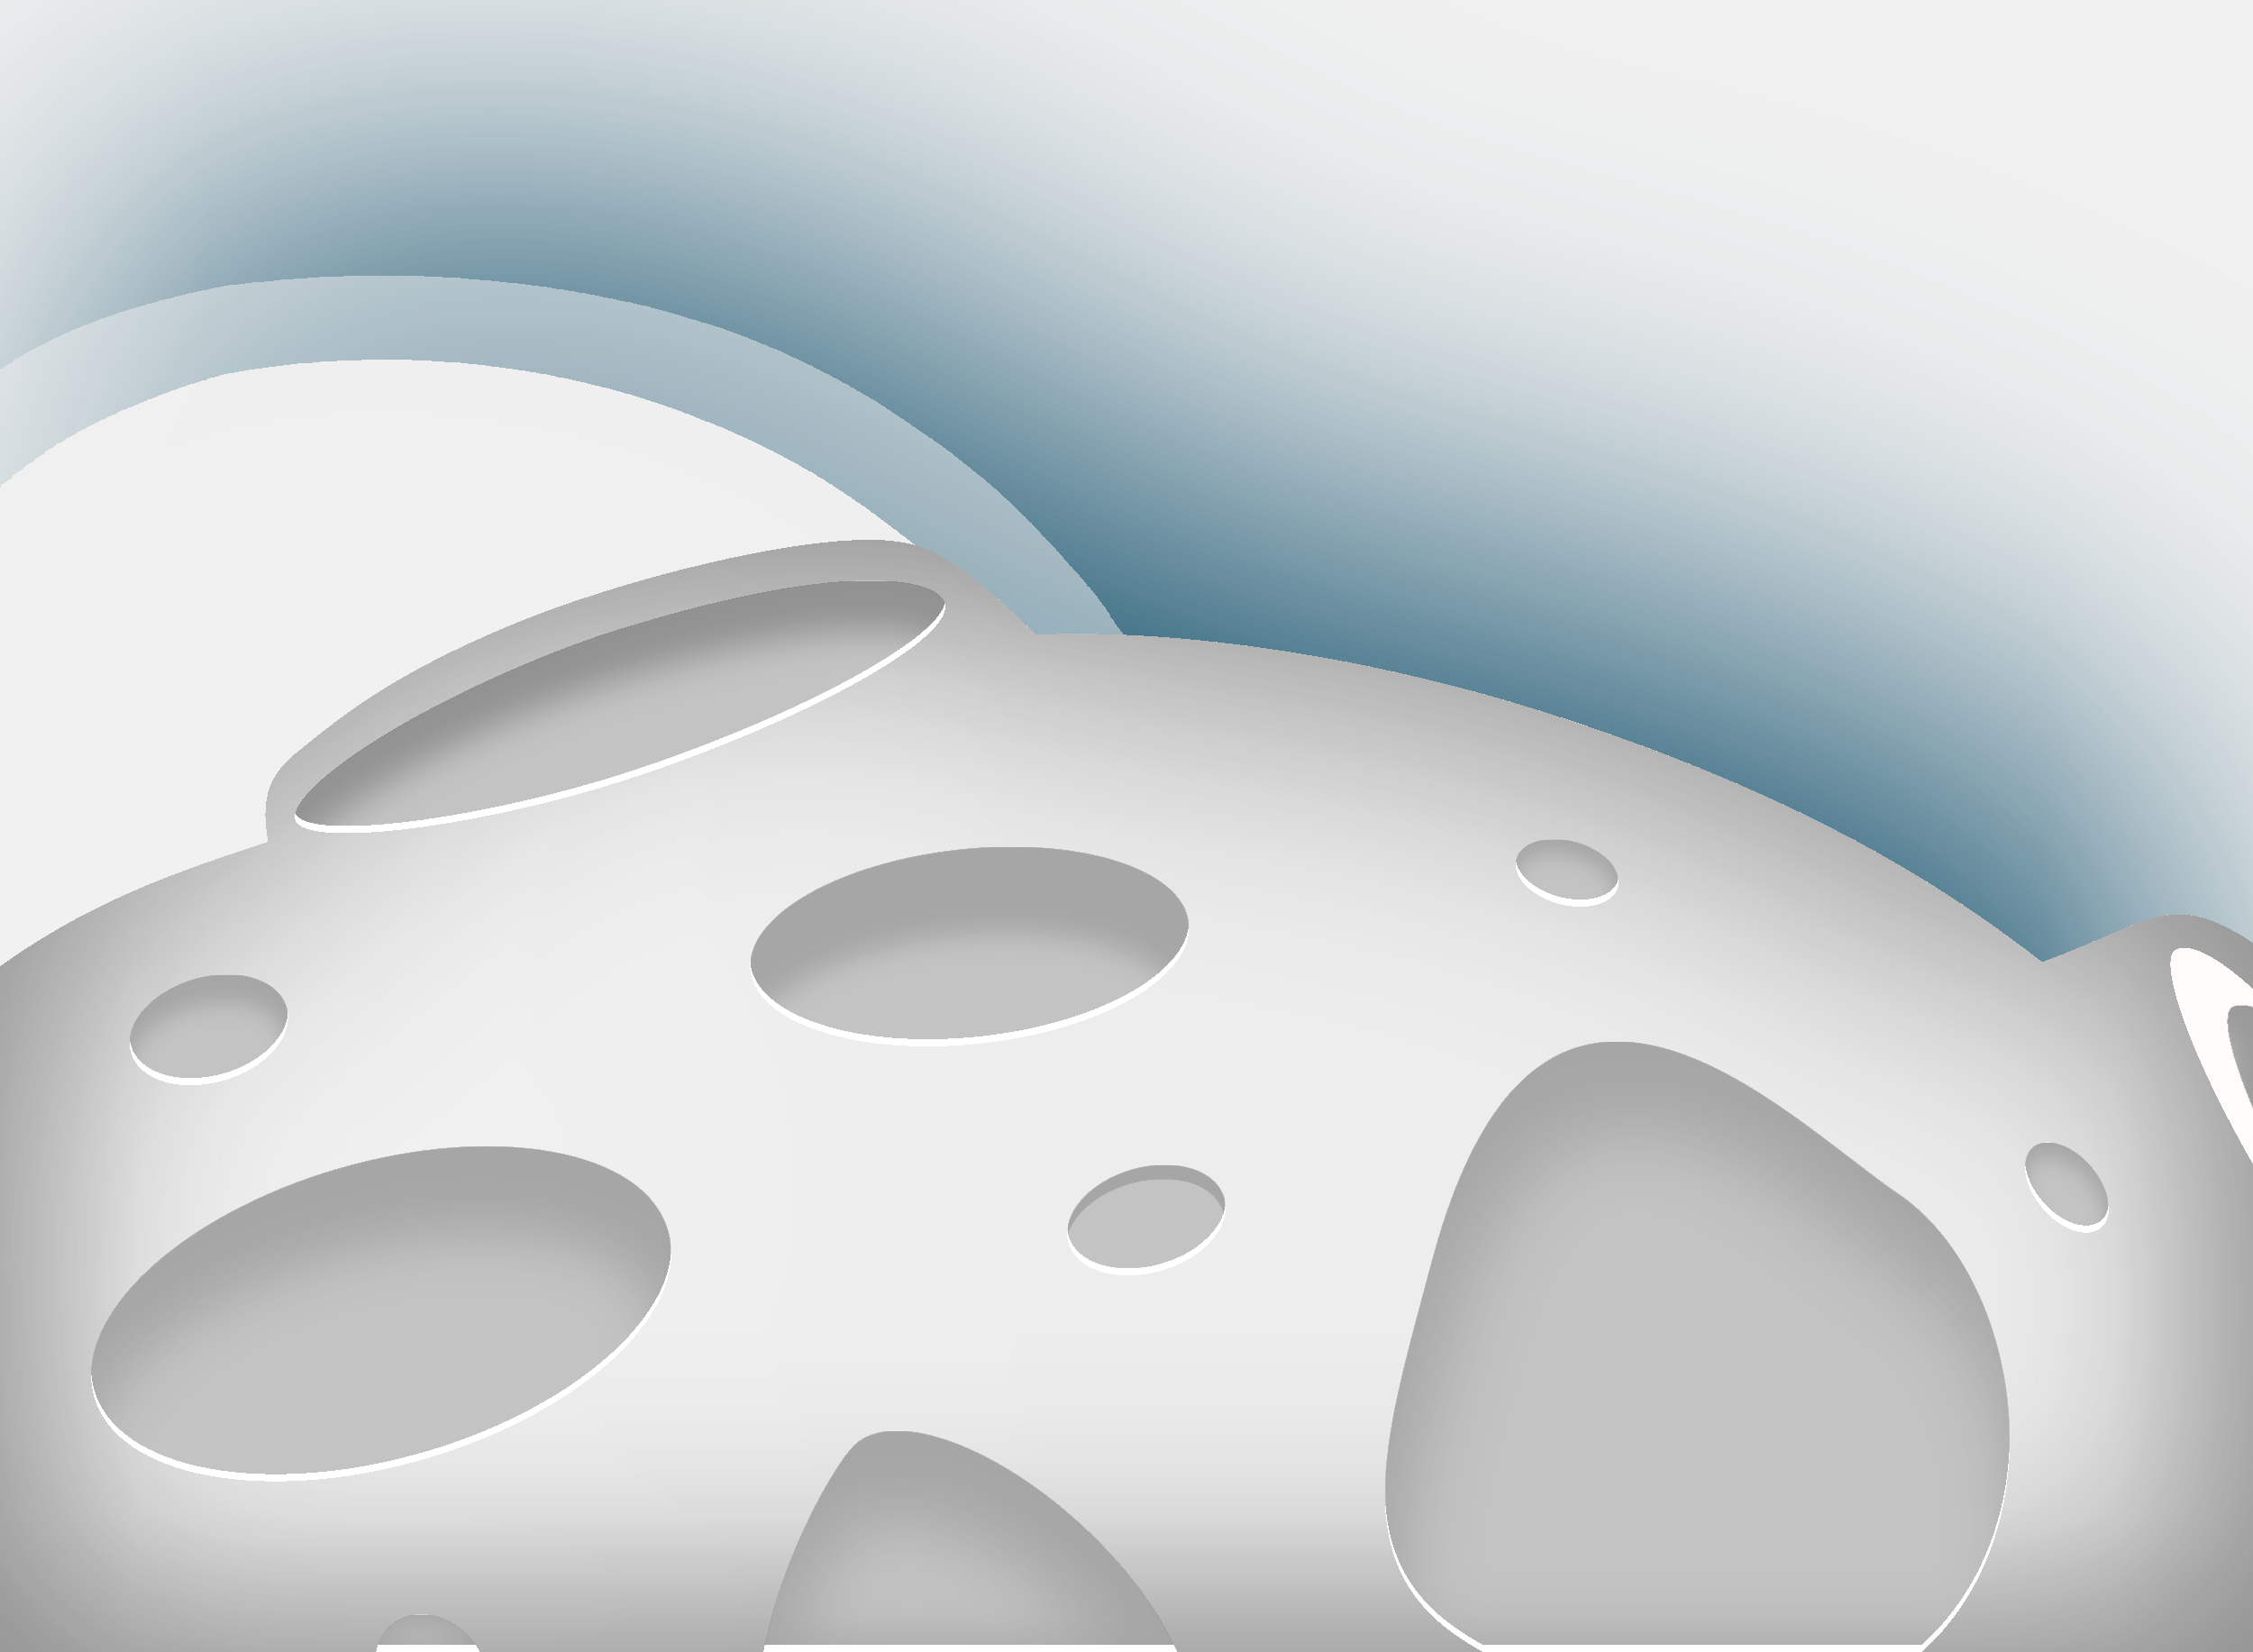
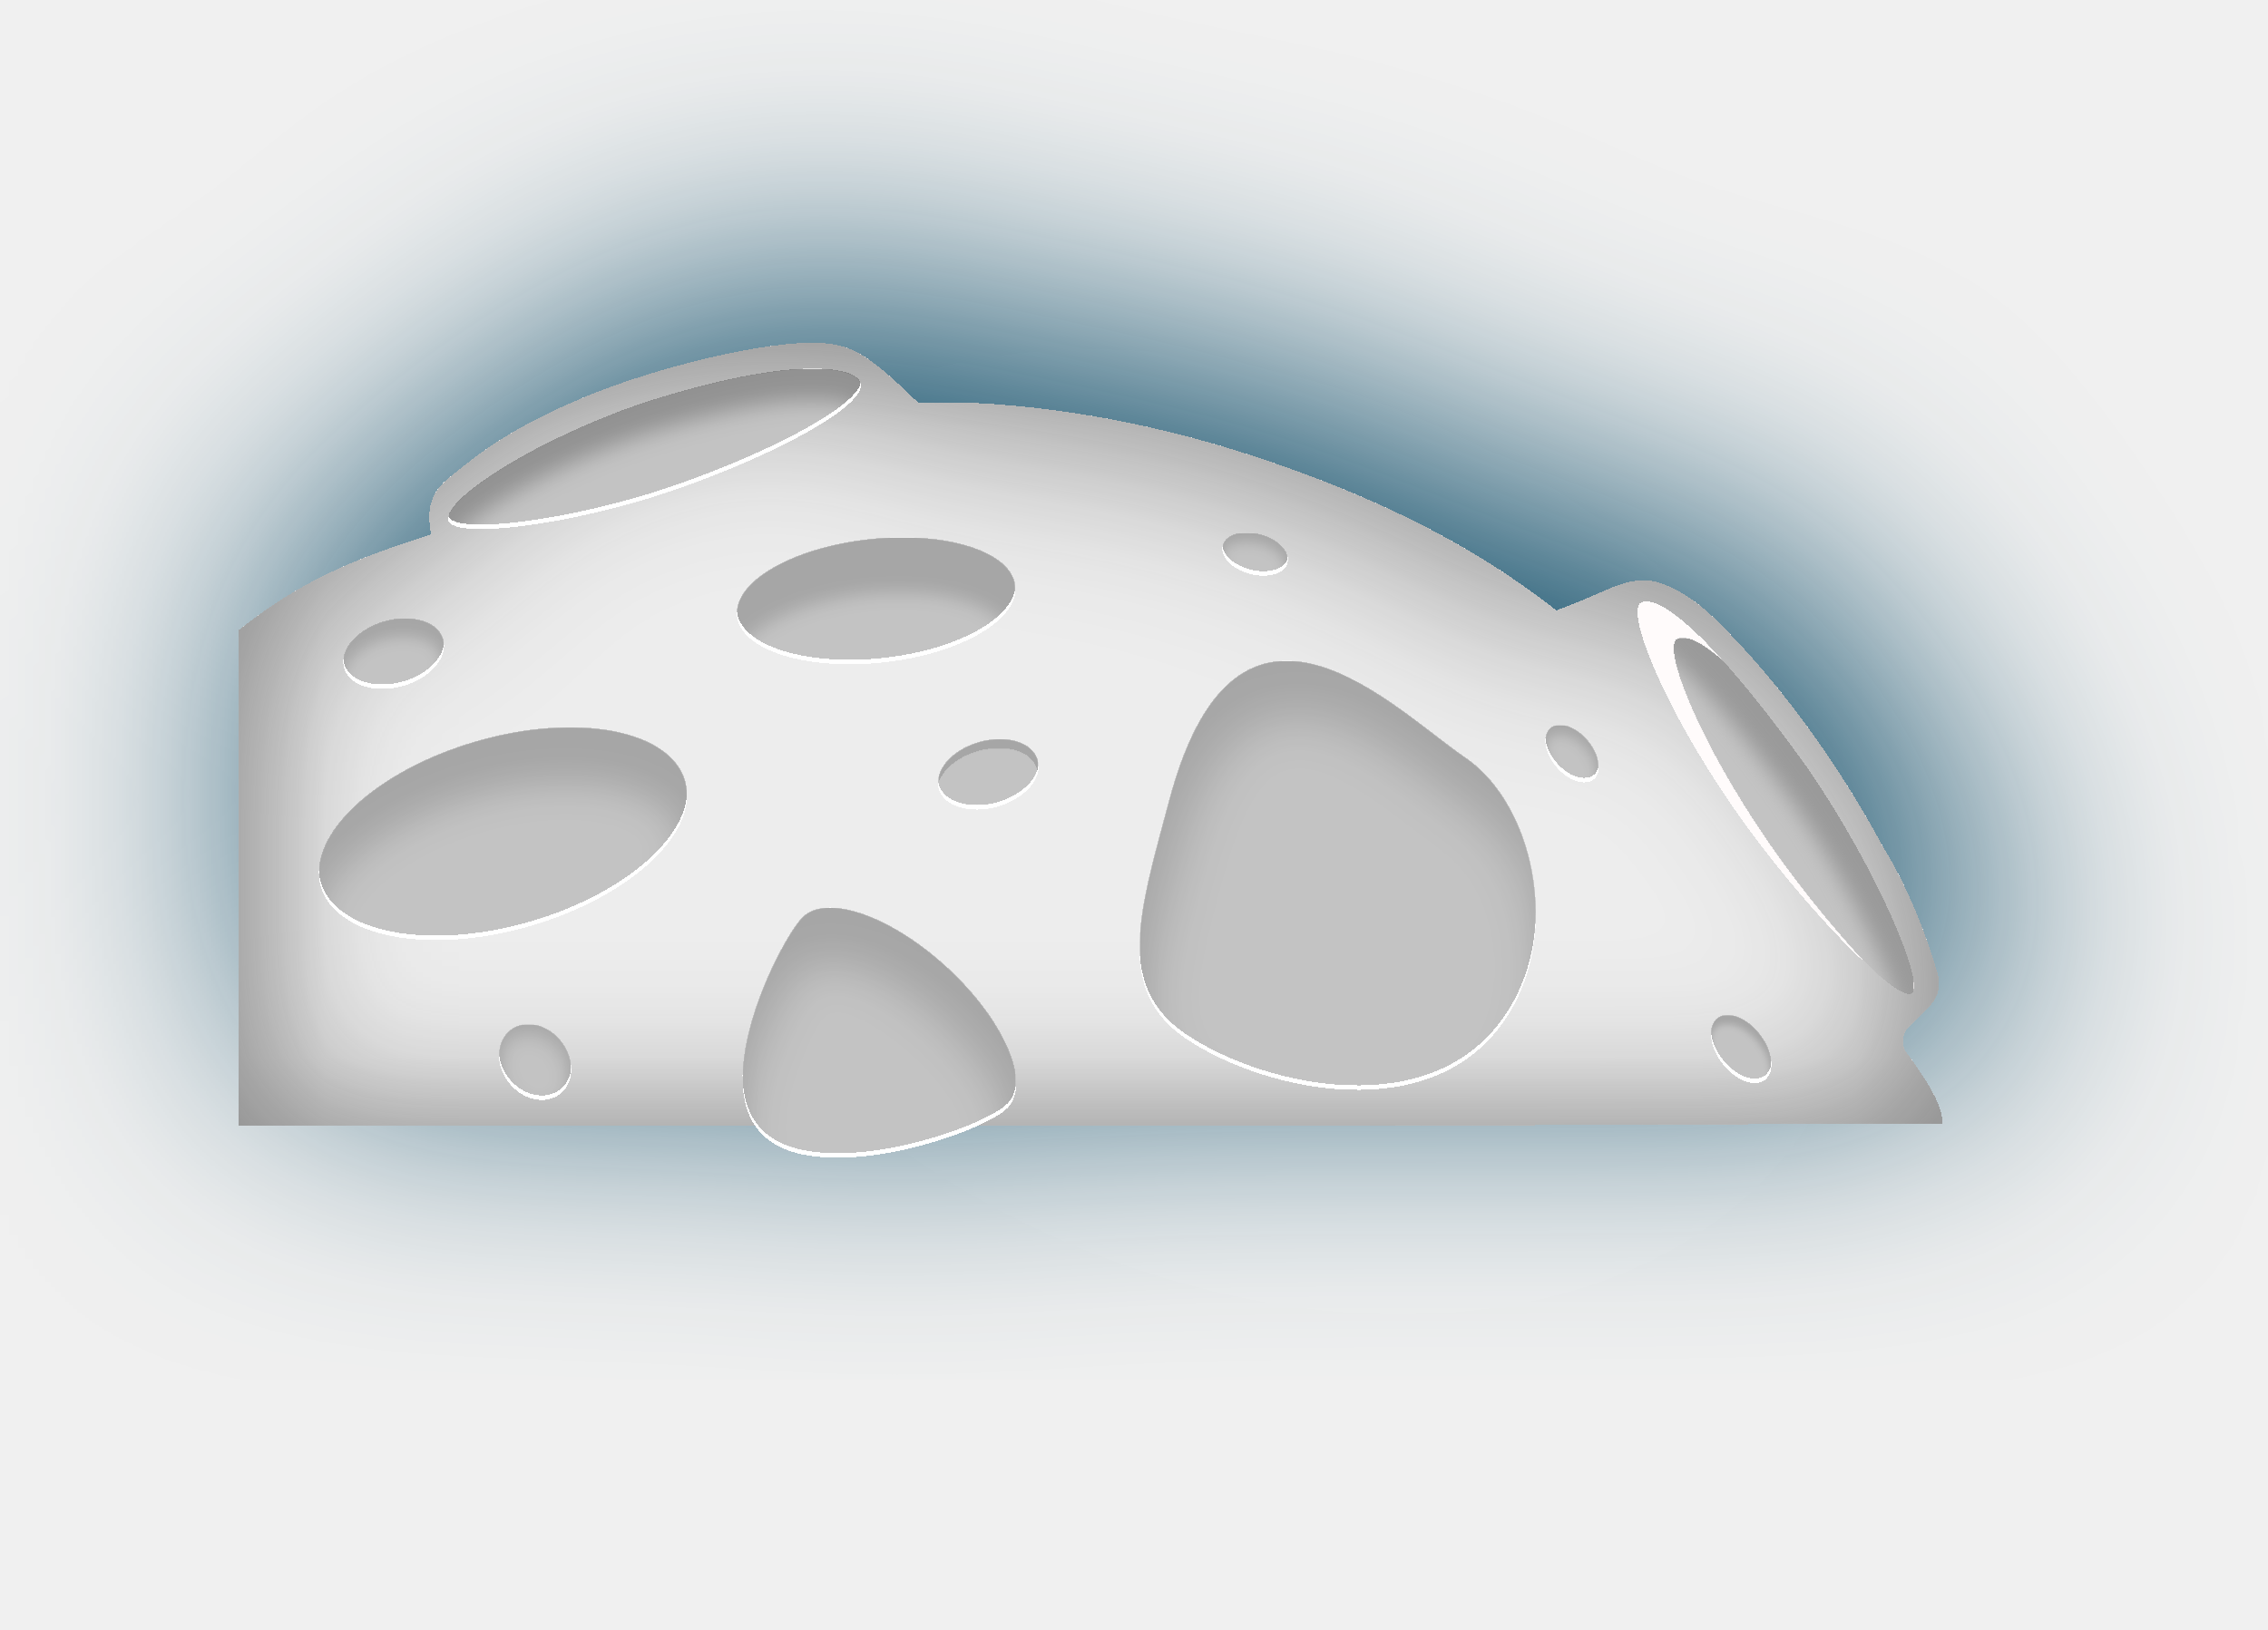
- <svg xmlns="http://www.w3.org/2000/svg" width="1512" height="1108" viewBox="0 0 1512 1108" fill="none">
-   <g filter="url(#filter0_f_146_17521)">
-     <ellipse cx="1042.35" cy="879.642" rx="646.537" ry="435.814" transform="rotate(22.524 1042.35 879.642)" fill="white" fill-opacity="0.1" />
+ <svg xmlns="http://www.w3.org/2000/svg" width="2400" height="1725" viewBox="0 0 2400 1725" fill="none">
+   <g filter="url(#filter0_f_306_18004)">
+     <ellipse cx="1318.79" cy="880.309" rx="646.537" ry="435.814" transform="rotate(22.524 1318.79 880.309)" fill="white" fill-opacity="0.1" />
  </g>
-   <g filter="url(#filter1_d_146_17521)">
-     <g filter="url(#filter2_i_146_17521)">
-       <path d="M-23.122 800.075L-23.122 982.063L-23.122 1190.39L1049.44 1190.39C1370.43 1190.39 1668.38 1188 1778.55 1188C1778.55 1175.15 1772.19 1156.59 1740.6 1113.62C1734.16 1104.86 1736.17 1091.92 1744.17 1084.56C1751.6 1077.72 1759.49 1069.67 1765.83 1062.98C1773.93 1054.44 1777.01 1042.42 1773.76 1031.11C1765.71 1003.02 1747.12 946.778 1715.1 894.858C1662.91 798.039 1597.43 712.119 1536.11 653.008C1514.18 631.873 1494.24 621.51 1479.13 616.478C1460.81 610.375 1441.65 616.221 1423.99 624.029C1408.14 631.032 1387.79 639.692 1370.43 646.004C1317.19 604.833 1226.34 540.518 1049.44 482.43C872.551 424.342 732.795 423.672 695.281 426.428C644.595 377.482 627.071 365.267 593.416 362.83C536.463 359.202 416.899 388.851 341.986 420.242C267.074 451.633 233.378 477.177 197.923 506.451C174.425 525.852 177.528 546.894 180.188 564.927L180.235 565.247C100.767 590.835 43.929 613.087 -23.122 666.44L-23.122 800.075Z" fill="#EDEDED" />
-     </g>
-     <g filter="url(#filter3_f_146_17521)">
-       <circle cx="253.362" cy="798.886" r="308.901" fill="white" fill-opacity="0.18" />
-     </g>
-     <g filter="url(#filter4_ii_146_17521)">
-       <path d="M1746.15 1050.19C1732.06 1059.88 1630.04 958.073 1556.3 850.851C1482.56 743.628 1445.77 647.682 1459.86 637.991C1473.95 628.301 1524.7 657.864 1635.41 811.883C1709.15 919.105 1760.24 1040.5 1746.15 1050.19Z" fill="#C3C3C3" />
-     </g>
-     <g filter="url(#filter5_ii_146_17521)">
-       <path d="M198.191 547.237C194.754 571.724 327.136 555.473 437.701 517.132C548.266 478.791 641.288 426.638 633.571 404.384C627.968 388.226 565.292 374.495 402.87 426.638C292.305 464.979 201.628 522.75 198.191 547.237Z" fill="#C3C3C3" />
-     </g>
-     <g filter="url(#filter6_ii_146_17521)">
-       <ellipse cx="255.861" cy="881.569" rx="200.254" ry="101.419" transform="rotate(-16.1638 255.861 881.569)" fill="#C3C3C3" />
-     </g>
-     <g filter="url(#filter7_ii_146_17521)">
-       <ellipse cx="42.389" cy="34.803" rx="42.389" ry="34.803" transform="matrix(-0.608455 -0.793588 -0.793588 0.608455 343.258 1135.72)" fill="#C3C3C3" />
-     </g>
-     <g filter="url(#filter8_ii_146_17521)">
-       <ellipse cx="769.362" cy="818.734" rx="54.136" ry="35.146" transform="rotate(-16.1638 769.362 818.734)" fill="#C3C3C3" />
-     </g>
-     <g filter="url(#filter9_ii_146_17521)">
-       <ellipse cx="140.171" cy="691.036" rx="54.136" ry="35.146" transform="rotate(-16.1638 140.171 691.036)" fill="#C3C3C3" />
-     </g>
-     <g filter="url(#filter10_ii_146_17521)">
-       <ellipse cx="1387.12" cy="796.852" rx="35.086" ry="21.195" transform="rotate(49.6976 1387.12 796.852)" fill="#C3C3C3" />
-     </g>
-     <g filter="url(#filter11_ii_146_17521)">
-       <ellipse cx="1051.72" cy="585.728" rx="35.086" ry="21.195" transform="rotate(15.3441 1051.72 585.728)" fill="#C3C3C3" />
-     </g>
-     <g filter="url(#filter12_ii_146_17521)">
-       <ellipse cx="650.702" cy="635.11" rx="147.703" ry="65.247" transform="rotate(-6.15851 650.702 635.11)" fill="#C3C3C3" />
-     </g>
-     <g filter="url(#filter13_ii_146_17521)">
-       <path d="M1304.93 1092.37C1221.57 1191.07 1054.75 1149.74 978.687 1097.98C902.624 1046.22 930.049 962.024 961.187 845.794C1033.22 576.907 1197.97 749.602 1274.03 801.363C1350.09 853.124 1380.35 1003.06 1304.93 1092.37Z" fill="#C3C3C3" />
-     </g>
-     <g filter="url(#filter14_ii_146_17521)">
-       <path d="M572.164 971.251C547.811 997.812 472.393 1146.33 532.519 1201.46C592.646 1256.58 765.549 1197.45 789.902 1170.89C814.254 1144.33 785.254 1078.11 725.127 1022.98C665 967.85 596.516 944.691 572.164 971.251Z" fill="#C3C3C3" />
+   <g filter="url(#filter1_d_306_18004)">
+     <g filter="url(#filter2_i_306_18004)">
+       <path d="M253.309 800.742L253.309 982.731L253.309 1191.06L1325.87 1191.06C1646.86 1191.06 1944.81 1188.66 2054.98 1188.66C2054.98 1175.82 2048.62 1157.26 2017.03 1114.29C2010.59 1105.52 2012.6 1092.59 2020.6 1085.23C2028.03 1078.38 2035.92 1070.33 2042.26 1063.65C2050.36 1055.11 2053.44 1043.09 2050.19 1031.77C2042.14 1003.69 2023.55 947.445 1991.53 895.525C1939.34 798.707 1873.86 712.787 1812.54 653.676C1790.61 632.54 1770.67 622.178 1755.56 617.145C1737.24 611.042 1718.08 616.888 1700.42 624.696C1684.57 631.699 1664.22 640.359 1646.86 646.671C1593.62 605.501 1502.77 541.185 1325.87 483.098C1148.98 425.01 1009.23 424.34 971.711 427.095C921.026 378.149 903.502 365.935 869.847 363.497C812.894 359.869 693.33 389.518 618.417 420.909C543.504 452.3 509.808 477.844 474.353 507.118C450.856 526.519 453.959 547.561 456.618 565.594L456.665 565.914C377.198 591.502 320.359 613.754 253.309 667.108L253.309 800.742Z" fill="#EDEDED" />
+     </g>
+     <g filter="url(#filter3_ii_306_18004)">
+       <path d="M2022.58 1050.86C2008.49 1060.55 1906.47 958.741 1832.73 851.518C1758.99 744.295 1722.2 648.35 1736.29 638.659C1750.38 628.968 1801.13 658.531 1911.84 812.55C1985.58 919.773 2036.67 1041.16 2022.58 1050.86Z" fill="#C3C3C3" />
+     </g>
+     <g filter="url(#filter4_ii_306_18004)">
+       <path d="M474.621 547.905C471.184 572.391 603.566 556.14 714.131 517.799C824.696 479.458 917.718 427.306 910.001 405.051C904.397 388.893 841.721 375.163 679.299 427.306C568.735 465.647 478.057 523.418 474.621 547.905Z" fill="#C3C3C3" />
+     </g>
+     <g filter="url(#filter5_ii_306_18004)">
+       <ellipse cx="532.29" cy="882.237" rx="200.254" ry="101.419" transform="rotate(-16.1638 532.29 882.237)" fill="#C3C3C3" />
+     </g>
+     <g filter="url(#filter6_ii_306_18004)">
+       <ellipse cx="40.772" cy="24.63" rx="40.772" ry="24.63" transform="matrix(-0.608455 -0.793588 -0.793588 0.608455 1886.87 1127.43)" fill="#C3C3C3" />
+     </g>
+     <g filter="url(#filter7_ii_306_18004)">
+       <ellipse cx="42.389" cy="34.803" rx="42.389" ry="34.803" transform="matrix(-0.608455 -0.793588 -0.793588 0.608455 619.688 1136.39)" fill="#C3C3C3" />
+     </g>
+     <g filter="url(#filter8_ii_306_18004)">
+       <ellipse cx="1045.79" cy="819.402" rx="54.136" ry="35.146" transform="rotate(-16.1638 1045.79 819.402)" fill="#C3C3C3" />
+     </g>
+     <g filter="url(#filter9_ii_306_18004)">
+       <ellipse cx="416.601" cy="691.704" rx="54.136" ry="35.146" transform="rotate(-16.1638 416.601 691.704)" fill="#C3C3C3" />
+     </g>
+     <g filter="url(#filter10_ii_306_18004)">
+       <ellipse cx="1663.55" cy="797.52" rx="35.086" ry="21.195" transform="rotate(49.6976 1663.55 797.52)" fill="#C3C3C3" />
+     </g>
+     <g filter="url(#filter11_ii_306_18004)">
+       <ellipse cx="1328.15" cy="586.395" rx="35.086" ry="21.195" transform="rotate(15.3441 1328.15 586.395)" fill="#C3C3C3" />
+     </g>
+     <g filter="url(#filter12_ii_306_18004)">
+       <ellipse cx="927.132" cy="635.777" rx="147.703" ry="65.247" transform="rotate(-6.15851 927.132 635.777)" fill="#C3C3C3" />
+     </g>
+     <g filter="url(#filter13_ii_306_18004)">
+       <path d="M1581.35 1093.03C1498 1191.74 1331.18 1150.41 1255.12 1098.65C1179.05 1046.89 1206.48 962.691 1237.62 846.461C1309.65 577.574 1474.4 750.269 1550.46 802.03C1626.52 853.791 1656.78 1003.73 1581.35 1093.03Z" fill="#C3C3C3" />
+     </g>
+     <g filter="url(#filter14_ii_306_18004)">
+       <path d="M848.597 971.919C824.245 998.48 748.826 1147 808.953 1202.12C869.08 1257.25 1041.98 1198.12 1066.34 1171.56C1090.69 1145 1061.69 1078.77 1001.56 1023.65C941.434 968.518 872.95 945.359 848.597 971.919Z" fill="#C3C3C3" />
    </g>
  </g>
  <defs>
-     <filter id="filter0_f_146_17521" x="203.544" y="188.383" width="1677.62" height="1382.52" filterUnits="userSpaceOnUse" color-interpolation-filters="sRGB">
-       <feFlood flood-opacity="0" result="BackgroundImageFix" />
-       <feBlend mode="normal" in="SourceGraphic" in2="BackgroundImageFix" result="shape" />
-       <feGaussianBlur stdDeviation="109.269" result="effect1_foregroundBlur_146_17521" />
-     </filter>
-     <filter id="filter1_d_146_17521" x="-308.349" y="-0" width="2431.14" height="1458.71" filterUnits="userSpaceOnUse" color-interpolation-filters="sRGB">
+     <filter id="filter0_f_306_18004" x="479.978" y="189.051" width="1677.62" height="1382.52" filterUnits="userSpaceOnUse" color-interpolation-filters="sRGB">
+       <feFlood flood-opacity="0" result="BackgroundImageFix" />
+       <feBlend mode="normal" in="SourceGraphic" in2="BackgroundImageFix" result="shape" />
+       <feGaussianBlur stdDeviation="109.269" result="effect1_foregroundBlur_306_18004" />
+     </filter>
+     <filter id="filter1_d_306_18004" x="0.499" y="0.667" width="2398.72" height="1458.71" filterUnits="userSpaceOnUse" color-interpolation-filters="sRGB">
      <feFlood flood-opacity="0" result="BackgroundImageFix" />
      <feColorMatrix in="SourceAlpha" type="matrix" values="0 0 0 0 0 0 0 0 0 0 0 0 0 0 0 0 0 0 127 0" result="hardAlpha" />
      <feOffset dx="45.716" dy="-64.002" />
      <feGaussianBlur stdDeviation="149.263" />
      <feComposite in2="hardAlpha" operator="out" />
      <feColorMatrix type="matrix" values="0 0 0 0 0.074 0 0 0 0 0.313 0 0 0 0 0.421 0 0 0 1 0" />
-       <feBlend mode="normal" in2="BackgroundImageFix" result="effect1_dropShadow_146_17521" />
-       <feBlend mode="normal" in="SourceGraphic" in2="effect1_dropShadow_146_17521" result="shape" />
-     </filter>
-     <filter id="filter2_i_146_17521" x="-23.121" y="362.528" width="1801.67" height="847.021" filterUnits="userSpaceOnUse" color-interpolation-filters="sRGB">
+       <feBlend mode="normal" in2="BackgroundImageFix" result="effect1_dropShadow_306_18004" />
+       <feBlend mode="normal" in="SourceGraphic" in2="effect1_dropShadow_306_18004" result="shape" />
+     </filter>
+     <filter id="filter2_i_306_18004" x="253.309" y="363.195" width="1801.67" height="847.021" filterUnits="userSpaceOnUse" color-interpolation-filters="sRGB">
      <feFlood flood-opacity="0" result="BackgroundImageFix" />
      <feBlend mode="normal" in="SourceGraphic" in2="BackgroundImageFix" result="shape" />
      <feColorMatrix in="SourceAlpha" type="matrix" values="0 0 0 0 0 0 0 0 0 0 0 0 0 0 0 0 0 0 127 0" result="hardAlpha" />
      <feOffset dy="19.157" />
      <feGaussianBlur stdDeviation="96.981" />
      <feComposite in2="hardAlpha" operator="arithmetic" k2="-1" k3="1" />
      <feColorMatrix type="matrix" values="0 0 0 0 0.142 0 0 0 0 0.142 0 0 0 0 0.142 0 0 0 0.48 0" />
-       <feBlend mode="normal" in2="shape" result="effect1_innerShadow_146_17521" />
-     </filter>
-     <filter id="filter3_f_146_17521" x="-382.866" y="162.658" width="1272.45" height="1272.46" filterUnits="userSpaceOnUse" color-interpolation-filters="sRGB">
-       <feFlood flood-opacity="0" result="BackgroundImageFix" />
-       <feBlend mode="normal" in="SourceGraphic" in2="BackgroundImageFix" result="shape" />
-       <feGaussianBlur stdDeviation="163.663" result="effect1_foregroundBlur_146_17521" />
-     </filter>
-     <filter id="filter4_ii_146_17521" x="1442.53" y="636.332" width="305.961" height="436.049" filterUnits="userSpaceOnUse" color-interpolation-filters="sRGB">
+       <feBlend mode="normal" in2="shape" result="effect1_innerShadow_306_18004" />
+     </filter>
+     <filter id="filter3_ii_306_18004" x="1718.96" y="636.999" width="305.961" height="436.049" filterUnits="userSpaceOnUse" color-interpolation-filters="sRGB">
      <feFlood flood-opacity="0" result="BackgroundImageFix" />
      <feBlend mode="normal" in="SourceGraphic" in2="BackgroundImageFix" result="shape" />
      <feColorMatrix in="SourceAlpha" type="matrix" values="0 0 0 0 0 0 0 0 0 0 0 0 0 0 0 0 0 0 127 0" result="hardAlpha" />
      <feOffset dx="-14.367" dy="38.313" />
      <feGaussianBlur stdDeviation="10.776" />
      <feComposite in2="hardAlpha" operator="arithmetic" k2="-1" k3="1" />
      <feColorMatrix type="matrix" values="0 0 0 0 0.604 0 0 0 0 0.604 0 0 0 0 0.604 0 0 0 1 0" />
-       <feBlend mode="normal" in2="shape" result="effect1_innerShadow_146_17521" />
+       <feBlend mode="normal" in2="shape" result="effect1_innerShadow_306_18004" />
      <feColorMatrix in="SourceAlpha" type="matrix" values="0 0 0 0 0 0 0 0 0 0 0 0 0 0 0 0 0 0 127 0" result="hardAlpha" />
      <feOffset dx="38.313" dy="38.313" />
      <feComposite in2="hardAlpha" operator="arithmetic" k2="-1" k3="1" />
      <feColorMatrix type="matrix" values="0 0 0 0 1 0 0 0 0 0.983 0 0 0 0 0.983 0 0 0 1 0" />
-       <feBlend mode="normal" in2="effect1_innerShadow_146_17521" result="effect2_innerShadow_146_17521" />
-     </filter>
-     <filter id="filter5_ii_146_17521" x="198.125" y="389.796" width="435.895" height="192.993" filterUnits="userSpaceOnUse" color-interpolation-filters="sRGB">
+       <feBlend mode="normal" in2="effect1_innerShadow_306_18004" result="effect2_innerShadow_306_18004" />
+     </filter>
+     <filter id="filter4_ii_306_18004" x="474.555" y="390.464" width="435.895" height="192.993" filterUnits="userSpaceOnUse" color-interpolation-filters="sRGB">
      <feFlood flood-opacity="0" result="BackgroundImageFix" />
      <feBlend mode="normal" in="SourceGraphic" in2="BackgroundImageFix" result="shape" />
      <feColorMatrix in="SourceAlpha" type="matrix" values="0 0 0 0 0 0 0 0 0 0 0 0 0 0 0 0 0 0 127 0" result="hardAlpha" />
      <feOffset dy="33.524" />
      <feGaussianBlur stdDeviation="11.973" />
      <feComposite in2="hardAlpha" operator="arithmetic" k2="-1" k3="1" />
      <feColorMatrix type="matrix" values="0 0 0 0 0 0 0 0 0 0 0 0 0 0 0 0 0 0 0.25 0" />
-       <feBlend mode="normal" in2="shape" result="effect1_innerShadow_146_17521" />
-       <feColorMatrix in="SourceAlpha" type="matrix" values="0 0 0 0 0 0 0 0 0 0 0 0 0 0 0 0 0 0 127 0" result="hardAlpha" />
-       <feOffset dy="-4.789" />
-       <feComposite in2="hardAlpha" operator="arithmetic" k2="-1" k3="1" />
-       <feColorMatrix type="matrix" values="0 0 0 0 1 0 0 0 0 1 0 0 0 0 1 0 0 0 1 0" />
-       <feBlend mode="normal" in2="effect1_innerShadow_146_17521" result="effect2_innerShadow_146_17521" />
-     </filter>
-     <filter id="filter6_ii_146_17521" x="57.793" y="769.316" width="392.492" height="263.299" filterUnits="userSpaceOnUse" color-interpolation-filters="sRGB">
+       <feBlend mode="normal" in2="shape" result="effect1_innerShadow_306_18004" />
+       <feColorMatrix in="SourceAlpha" type="matrix" values="0 0 0 0 0 0 0 0 0 0 0 0 0 0 0 0 0 0 127 0" result="hardAlpha" />
+       <feOffset dy="-4.789" />
+       <feComposite in2="hardAlpha" operator="arithmetic" k2="-1" k3="1" />
+       <feColorMatrix type="matrix" values="0 0 0 0 1 0 0 0 0 1 0 0 0 0 1 0 0 0 1 0" />
+       <feBlend mode="normal" in2="effect1_innerShadow_306_18004" result="effect2_innerShadow_306_18004" />
+     </filter>
+     <filter id="filter5_ii_306_18004" x="334.222" y="769.983" width="392.492" height="263.299" filterUnits="userSpaceOnUse" color-interpolation-filters="sRGB">
      <feFlood flood-opacity="0" result="BackgroundImageFix" />
      <feBlend mode="normal" in="SourceGraphic" in2="BackgroundImageFix" result="shape" />
      <feColorMatrix in="SourceAlpha" type="matrix" values="0 0 0 0 0 0 0 0 0 0 0 0 0 0 0 0 0 0 127 0" result="hardAlpha" />
      <feOffset dx="-3.645" dy="58.315" />
      <feGaussianBlur stdDeviation="19.396" />
      <feComposite in2="hardAlpha" operator="arithmetic" k2="-1" k3="1" />
      <feColorMatrix type="matrix" values="0 0 0 0 0 0 0 0 0 0 0 0 0 0 0 0 0 0 0.15 0" />
-       <feBlend mode="normal" in2="shape" result="effect1_innerShadow_146_17521" />
-       <feColorMatrix in="SourceAlpha" type="matrix" values="0 0 0 0 0 0 0 0 0 0 0 0 0 0 0 0 0 0 127 0" result="hardAlpha" />
-       <feOffset dy="-4.789" />
-       <feComposite in2="hardAlpha" operator="arithmetic" k2="-1" k3="1" />
-       <feColorMatrix type="matrix" values="0 0 0 0 1 0 0 0 0 1 0 0 0 0 1 0 0 0 1 0" />
-       <feBlend mode="normal" in2="effect1_innerShadow_146_17521" result="effect2_innerShadow_146_17521" />
-     </filter>
-     <filter id="filter7_ii_146_17521" x="251.084" y="1083.51" width="76.552" height="89.252" filterUnits="userSpaceOnUse" color-interpolation-filters="sRGB">
+       <feBlend mode="normal" in2="shape" result="effect1_innerShadow_306_18004" />
+       <feColorMatrix in="SourceAlpha" type="matrix" values="0 0 0 0 0 0 0 0 0 0 0 0 0 0 0 0 0 0 127 0" result="hardAlpha" />
+       <feOffset dy="-4.789" />
+       <feComposite in2="hardAlpha" operator="arithmetic" k2="-1" k3="1" />
+       <feColorMatrix type="matrix" values="0 0 0 0 1 0 0 0 0 1 0 0 0 0 1 0 0 0 1 0" />
+       <feBlend mode="normal" in2="effect1_innerShadow_306_18004" result="effect2_innerShadow_306_18004" />
+     </filter>
+     <filter id="filter6_ii_306_18004" x="1809.96" y="1074.39" width="64.142" height="78.039" filterUnits="userSpaceOnUse" color-interpolation-filters="sRGB">
+       <feFlood flood-opacity="0" result="BackgroundImageFix" />
+       <feBlend mode="normal" in="SourceGraphic" in2="BackgroundImageFix" result="shape" />
+       <feColorMatrix in="SourceAlpha" type="matrix" values="0 0 0 0 0 0 0 0 0 0 0 0 0 0 0 0 0 0 127 0" result="hardAlpha" />
+       <feOffset dx="-0.974" dy="9.743" />
+       <feGaussianBlur stdDeviation="3.352" />
+       <feComposite in2="hardAlpha" operator="arithmetic" k2="-1" k3="1" />
+       <feColorMatrix type="matrix" values="0 0 0 0 0 0 0 0 0 0 0 0 0 0 0 0 0 0 0.15 0" />
+       <feBlend mode="normal" in2="shape" result="effect1_innerShadow_306_18004" />
+       <feColorMatrix in="SourceAlpha" type="matrix" values="0 0 0 0 0 0 0 0 0 0 0 0 0 0 0 0 0 0 127 0" result="hardAlpha" />
+       <feOffset dy="-4.789" />
+       <feComposite in2="hardAlpha" operator="arithmetic" k2="-1" k3="1" />
+       <feColorMatrix type="matrix" values="0 0 0 0 1 0 0 0 0 1 0 0 0 0 1 0 0 0 1 0" />
+       <feBlend mode="normal" in2="effect1_innerShadow_306_18004" result="effect2_innerShadow_306_18004" />
+     </filter>
+     <filter id="filter7_ii_306_18004" x="527.514" y="1084.17" width="76.552" height="89.252" filterUnits="userSpaceOnUse" color-interpolation-filters="sRGB">
      <feFlood flood-opacity="0" result="BackgroundImageFix" />
      <feBlend mode="normal" in="SourceGraphic" in2="BackgroundImageFix" result="shape" />
      <feColorMatrix in="SourceAlpha" type="matrix" values="0 0 0 0 0 0 0 0 0 0 0 0 0 0 0 0 0 0 127 0" result="hardAlpha" />
      <feOffset dx="-0.974" dy="9.743" />
      <feGaussianBlur stdDeviation="10.297" />
      <feComposite in2="hardAlpha" operator="arithmetic" k2="-1" k3="1" />
      <feColorMatrix type="matrix" values="0 0 0 0 0 0 0 0 0 0 0 0 0 0 0 0 0 0 0.15 0" />
-       <feBlend mode="normal" in2="shape" result="effect1_innerShadow_146_17521" />
-       <feColorMatrix in="SourceAlpha" type="matrix" values="0 0 0 0 0 0 0 0 0 0 0 0 0 0 0 0 0 0 127 0" result="hardAlpha" />
-       <feOffset dy="-4.789" />
-       <feComposite in2="hardAlpha" operator="arithmetic" k2="-1" k3="1" />
-       <feColorMatrix type="matrix" values="0 0 0 0 1 0 0 0 0 1 0 0 0 0 1 0 0 0 1 0" />
-       <feBlend mode="normal" in2="effect1_innerShadow_146_17521" result="effect2_innerShadow_146_17521" />
-     </filter>
-     <filter id="filter8_ii_146_17521" x="716.445" y="781.757" width="105.836" height="73.955" filterUnits="userSpaceOnUse" color-interpolation-filters="sRGB">
-       <feFlood flood-opacity="0" result="BackgroundImageFix" />
-       <feBlend mode="normal" in="SourceGraphic" in2="BackgroundImageFix" result="shape" />
-       <feColorMatrix in="SourceAlpha" type="matrix" values="0 0 0 0 0 0 0 0 0 0 0 0 0 0 0 0 0 0 127 0" result="hardAlpha" />
-       <feOffset dx="-0.974" dy="9.743" />
-       <feComposite in2="hardAlpha" operator="arithmetic" k2="-1" k3="1" />
-       <feColorMatrix type="matrix" values="0 0 0 0 0 0 0 0 0 0 0 0 0 0 0 0 0 0 0.15 0" />
-       <feBlend mode="normal" in2="shape" result="effect1_innerShadow_146_17521" />
-       <feColorMatrix in="SourceAlpha" type="matrix" values="0 0 0 0 0 0 0 0 0 0 0 0 0 0 0 0 0 0 127 0" result="hardAlpha" />
-       <feOffset dy="-4.789" />
-       <feComposite in2="hardAlpha" operator="arithmetic" k2="-1" k3="1" />
-       <feColorMatrix type="matrix" values="0 0 0 0 1 0 0 0 0 1 0 0 0 0 1 0 0 0 1 0" />
-       <feBlend mode="normal" in2="effect1_innerShadow_146_17521" result="effect2_innerShadow_146_17521" />
-     </filter>
-     <filter id="filter9_ii_146_17521" x="86.28" y="654.059" width="106.81" height="88.802" filterUnits="userSpaceOnUse" color-interpolation-filters="sRGB">
+       <feBlend mode="normal" in2="shape" result="effect1_innerShadow_306_18004" />
+       <feColorMatrix in="SourceAlpha" type="matrix" values="0 0 0 0 0 0 0 0 0 0 0 0 0 0 0 0 0 0 127 0" result="hardAlpha" />
+       <feOffset dy="-4.789" />
+       <feComposite in2="hardAlpha" operator="arithmetic" k2="-1" k3="1" />
+       <feColorMatrix type="matrix" values="0 0 0 0 1 0 0 0 0 1 0 0 0 0 1 0 0 0 1 0" />
+       <feBlend mode="normal" in2="effect1_innerShadow_306_18004" result="effect2_innerShadow_306_18004" />
+     </filter>
+     <filter id="filter8_ii_306_18004" x="992.875" y="782.424" width="105.836" height="73.955" filterUnits="userSpaceOnUse" color-interpolation-filters="sRGB">
+       <feFlood flood-opacity="0" result="BackgroundImageFix" />
+       <feBlend mode="normal" in="SourceGraphic" in2="BackgroundImageFix" result="shape" />
+       <feColorMatrix in="SourceAlpha" type="matrix" values="0 0 0 0 0 0 0 0 0 0 0 0 0 0 0 0 0 0 127 0" result="hardAlpha" />
+       <feOffset dx="-0.974" dy="9.743" />
+       <feComposite in2="hardAlpha" operator="arithmetic" k2="-1" k3="1" />
+       <feColorMatrix type="matrix" values="0 0 0 0 0 0 0 0 0 0 0 0 0 0 0 0 0 0 0.15 0" />
+       <feBlend mode="normal" in2="shape" result="effect1_innerShadow_306_18004" />
+       <feColorMatrix in="SourceAlpha" type="matrix" values="0 0 0 0 0 0 0 0 0 0 0 0 0 0 0 0 0 0 127 0" result="hardAlpha" />
+       <feOffset dy="-4.789" />
+       <feComposite in2="hardAlpha" operator="arithmetic" k2="-1" k3="1" />
+       <feColorMatrix type="matrix" values="0 0 0 0 1 0 0 0 0 1 0 0 0 0 1 0 0 0 1 0" />
+       <feBlend mode="normal" in2="effect1_innerShadow_306_18004" result="effect2_innerShadow_306_18004" />
+     </filter>
+     <filter id="filter9_ii_306_18004" x="362.709" y="654.726" width="106.81" height="88.802" filterUnits="userSpaceOnUse" color-interpolation-filters="sRGB">
      <feFlood flood-opacity="0" result="BackgroundImageFix" />
      <feBlend mode="normal" in="SourceGraphic" in2="BackgroundImageFix" result="shape" />
      <feColorMatrix in="SourceAlpha" type="matrix" values="0 0 0 0 0 0 0 0 0 0 0 0 0 0 0 0 0 0 127 0" result="hardAlpha" />
      <feOffset dx="-0.974" dy="19.157" />
      <feGaussianBlur stdDeviation="7.423" />
      <feComposite in2="hardAlpha" operator="arithmetic" k2="-1" k3="1" />
      <feColorMatrix type="matrix" values="0 0 0 0 0 0 0 0 0 0 0 0 0 0 0 0 0 0 0.15 0" />
-       <feBlend mode="normal" in2="shape" result="effect1_innerShadow_146_17521" />
-       <feColorMatrix in="SourceAlpha" type="matrix" values="0 0 0 0 0 0 0 0 0 0 0 0 0 0 0 0 0 0 127 0" result="hardAlpha" />
-       <feOffset dy="-4.789" />
-       <feComposite in2="hardAlpha" operator="arithmetic" k2="-1" k3="1" />
-       <feColorMatrix type="matrix" values="0 0 0 0 1 0 0 0 0 1 0 0 0 0 1 0 0 0 1 0" />
-       <feBlend mode="normal" in2="effect1_innerShadow_146_17521" result="effect2_innerShadow_146_17521" />
-     </filter>
-     <filter id="filter10_ii_146_17521" x="1358.28" y="766.78" width="56.705" height="69.887" filterUnits="userSpaceOnUse" color-interpolation-filters="sRGB">
+       <feBlend mode="normal" in2="shape" result="effect1_innerShadow_306_18004" />
+       <feColorMatrix in="SourceAlpha" type="matrix" values="0 0 0 0 0 0 0 0 0 0 0 0 0 0 0 0 0 0 127 0" result="hardAlpha" />
+       <feOffset dy="-4.789" />
+       <feComposite in2="hardAlpha" operator="arithmetic" k2="-1" k3="1" />
+       <feColorMatrix type="matrix" values="0 0 0 0 1 0 0 0 0 1 0 0 0 0 1 0 0 0 1 0" />
+       <feBlend mode="normal" in2="effect1_innerShadow_306_18004" result="effect2_innerShadow_306_18004" />
+     </filter>
+     <filter id="filter10_ii_306_18004" x="1634.71" y="767.448" width="56.705" height="69.887" filterUnits="userSpaceOnUse" color-interpolation-filters="sRGB">
      <feFlood flood-opacity="0" result="BackgroundImageFix" />
      <feBlend mode="normal" in="SourceGraphic" in2="BackgroundImageFix" result="shape" />
      <feColorMatrix in="SourceAlpha" type="matrix" values="0 0 0 0 0 0 0 0 0 0 0 0 0 0 0 0 0 0 127 0" result="hardAlpha" />
      <feOffset dx="-0.974" dy="9.743" />
      <feGaussianBlur stdDeviation="6.705" />
      <feComposite in2="hardAlpha" operator="arithmetic" k2="-1" k3="1" />
      <feColorMatrix type="matrix" values="0 0 0 0 0 0 0 0 0 0 0 0 0 0 0 0 0 0 0.15 0" />
-       <feBlend mode="normal" in2="shape" result="effect1_innerShadow_146_17521" />
-       <feColorMatrix in="SourceAlpha" type="matrix" values="0 0 0 0 0 0 0 0 0 0 0 0 0 0 0 0 0 0 127 0" result="hardAlpha" />
-       <feOffset dy="-4.789" />
-       <feComposite in2="hardAlpha" operator="arithmetic" k2="-1" k3="1" />
-       <feColorMatrix type="matrix" values="0 0 0 0 1 0 0 0 0 1 0 0 0 0 1 0 0 0 1 0" />
-       <feBlend mode="normal" in2="effect1_innerShadow_146_17521" result="effect2_innerShadow_146_17521" />
-     </filter>
-     <filter id="filter11_ii_146_17521" x="1016.44" y="563.272" width="69.576" height="54.653" filterUnits="userSpaceOnUse" color-interpolation-filters="sRGB">
+       <feBlend mode="normal" in2="shape" result="effect1_innerShadow_306_18004" />
+       <feColorMatrix in="SourceAlpha" type="matrix" values="0 0 0 0 0 0 0 0 0 0 0 0 0 0 0 0 0 0 127 0" result="hardAlpha" />
+       <feOffset dy="-4.789" />
+       <feComposite in2="hardAlpha" operator="arithmetic" k2="-1" k3="1" />
+       <feColorMatrix type="matrix" values="0 0 0 0 1 0 0 0 0 1 0 0 0 0 1 0 0 0 1 0" />
+       <feBlend mode="normal" in2="effect1_innerShadow_306_18004" result="effect2_innerShadow_306_18004" />
+     </filter>
+     <filter id="filter11_ii_306_18004" x="1292.87" y="563.94" width="69.576" height="54.653" filterUnits="userSpaceOnUse" color-interpolation-filters="sRGB">
      <feFlood flood-opacity="0" result="BackgroundImageFix" />
      <feBlend mode="normal" in="SourceGraphic" in2="BackgroundImageFix" result="shape" />
      <feColorMatrix in="SourceAlpha" type="matrix" values="0 0 0 0 0 0 0 0 0 0 0 0 0 0 0 0 0 0 127 0" result="hardAlpha" />
      <feOffset dx="-0.974" dy="9.743" />
      <feGaussianBlur stdDeviation="6.705" />
      <feComposite in2="hardAlpha" operator="arithmetic" k2="-1" k3="1" />
      <feColorMatrix type="matrix" values="0 0 0 0 0 0 0 0 0 0 0 0 0 0 0 0 0 0 0.15 0" />
-       <feBlend mode="normal" in2="shape" result="effect1_innerShadow_146_17521" />
-       <feColorMatrix in="SourceAlpha" type="matrix" values="0 0 0 0 0 0 0 0 0 0 0 0 0 0 0 0 0 0 127 0" result="hardAlpha" />
-       <feOffset dy="-4.789" />
-       <feComposite in2="hardAlpha" operator="arithmetic" k2="-1" k3="1" />
-       <feColorMatrix type="matrix" values="0 0 0 0 1 0 0 0 0 1 0 0 0 0 1 0 0 0 1 0" />
-       <feBlend mode="normal" in2="effect1_innerShadow_146_17521" result="effect2_innerShadow_146_17521" />
-     </filter>
-     <filter id="filter12_ii_146_17521" x="500.035" y="568.317" width="297.688" height="151.784" filterUnits="userSpaceOnUse" color-interpolation-filters="sRGB">
+       <feBlend mode="normal" in2="shape" result="effect1_innerShadow_306_18004" />
+       <feColorMatrix in="SourceAlpha" type="matrix" values="0 0 0 0 0 0 0 0 0 0 0 0 0 0 0 0 0 0 127 0" result="hardAlpha" />
+       <feOffset dy="-4.789" />
+       <feComposite in2="hardAlpha" operator="arithmetic" k2="-1" k3="1" />
+       <feColorMatrix type="matrix" values="0 0 0 0 1 0 0 0 0 1 0 0 0 0 1 0 0 0 1 0" />
+       <feBlend mode="normal" in2="effect1_innerShadow_306_18004" result="effect2_innerShadow_306_18004" />
+     </filter>
+     <filter id="filter12_ii_306_18004" x="776.465" y="568.984" width="297.688" height="151.784" filterUnits="userSpaceOnUse" color-interpolation-filters="sRGB">
      <feFlood flood-opacity="0" result="BackgroundImageFix" />
      <feBlend mode="normal" in="SourceGraphic" in2="BackgroundImageFix" result="shape" />
      <feColorMatrix in="SourceAlpha" type="matrix" values="0 0 0 0 0 0 0 0 0 0 0 0 0 0 0 0 0 0 127 0" result="hardAlpha" />
      <feOffset dx="-3.645" dy="58.315" />
      <feGaussianBlur stdDeviation="9.099" />
      <feComposite in2="hardAlpha" operator="arithmetic" k2="-1" k3="1" />
      <feColorMatrix type="matrix" values="0 0 0 0 0 0 0 0 0 0 0 0 0 0 0 0 0 0 0.15 0" />
-       <feBlend mode="normal" in2="shape" result="effect1_innerShadow_146_17521" />
-       <feColorMatrix in="SourceAlpha" type="matrix" values="0 0 0 0 0 0 0 0 0 0 0 0 0 0 0 0 0 0 127 0" result="hardAlpha" />
-       <feOffset dy="-4.789" />
-       <feComposite in2="hardAlpha" operator="arithmetic" k2="-1" k3="1" />
-       <feColorMatrix type="matrix" values="0 0 0 0 1 0 0 0 0 1 0 0 0 0 1 0 0 0 1 0" />
-       <feBlend mode="normal" in2="effect1_innerShadow_146_17521" result="effect2_innerShadow_146_17521" />
-     </filter>
-     <filter id="filter13_ii_146_17521" x="929.652" y="698.977" width="428.465" height="505.592" filterUnits="userSpaceOnUse" color-interpolation-filters="sRGB">
+       <feBlend mode="normal" in2="shape" result="effect1_innerShadow_306_18004" />
+       <feColorMatrix in="SourceAlpha" type="matrix" values="0 0 0 0 0 0 0 0 0 0 0 0 0 0 0 0 0 0 127 0" result="hardAlpha" />
+       <feOffset dy="-4.789" />
+       <feComposite in2="hardAlpha" operator="arithmetic" k2="-1" k3="1" />
+       <feColorMatrix type="matrix" values="0 0 0 0 1 0 0 0 0 1 0 0 0 0 1 0 0 0 1 0" />
+       <feBlend mode="normal" in2="effect1_innerShadow_306_18004" result="effect2_innerShadow_306_18004" />
+     </filter>
+     <filter id="filter13_ii_306_18004" x="1206.08" y="699.645" width="428.465" height="505.592" filterUnits="userSpaceOnUse" color-interpolation-filters="sRGB">
      <feFlood flood-opacity="0" result="BackgroundImageFix" />
      <feBlend mode="normal" in="SourceGraphic" in2="BackgroundImageFix" result="shape" />
      <feColorMatrix in="SourceAlpha" type="matrix" values="0 0 0 0 0 0 0 0 0 0 0 0 0 0 0 0 0 0 127 0" result="hardAlpha" />
      <feOffset dx="9.578" dy="58.315" />
      <feGaussianBlur stdDeviation="26.101" />
      <feComposite in2="hardAlpha" operator="arithmetic" k2="-1" k3="1" />
      <feColorMatrix type="matrix" values="0 0 0 0 0 0 0 0 0 0 0 0 0 0 0 0 0 0 0.15 0" />
-       <feBlend mode="normal" in2="shape" result="effect1_innerShadow_146_17521" />
-       <feColorMatrix in="SourceAlpha" type="matrix" values="0 0 0 0 0 0 0 0 0 0 0 0 0 0 0 0 0 0 127 0" result="hardAlpha" />
-       <feOffset dy="-4.789" />
-       <feComposite in2="hardAlpha" operator="arithmetic" k2="-1" k3="1" />
-       <feColorMatrix type="matrix" values="0 0 0 0 1 0 0 0 0 1 0 0 0 0 1 0 0 0 1 0" />
-       <feBlend mode="normal" in2="effect1_innerShadow_146_17521" result="effect2_innerShadow_146_17521" />
-     </filter>
-     <filter id="filter14_ii_146_17521" x="506.14" y="960.245" width="292.383" height="311.354" filterUnits="userSpaceOnUse" color-interpolation-filters="sRGB">
+       <feBlend mode="normal" in2="shape" result="effect1_innerShadow_306_18004" />
+       <feColorMatrix in="SourceAlpha" type="matrix" values="0 0 0 0 0 0 0 0 0 0 0 0 0 0 0 0 0 0 127 0" result="hardAlpha" />
+       <feOffset dy="-4.789" />
+       <feComposite in2="hardAlpha" operator="arithmetic" k2="-1" k3="1" />
+       <feColorMatrix type="matrix" values="0 0 0 0 1 0 0 0 0 1 0 0 0 0 1 0 0 0 1 0" />
+       <feBlend mode="normal" in2="effect1_innerShadow_306_18004" result="effect2_innerShadow_306_18004" />
+     </filter>
+     <filter id="filter14_ii_306_18004" x="782.574" y="960.913" width="292.383" height="311.354" filterUnits="userSpaceOnUse" color-interpolation-filters="sRGB">
      <feFlood flood-opacity="0" result="BackgroundImageFix" />
      <feBlend mode="normal" in="SourceGraphic" in2="BackgroundImageFix" result="shape" />
      <feColorMatrix in="SourceAlpha" type="matrix" values="0 0 0 0 0 0 0 0 0 0 0 0 0 0 0 0 0 0 127 0" result="hardAlpha" />
      <feOffset dx="-3.645" dy="58.315" />
      <feGaussianBlur stdDeviation="23.706" />
      <feComposite in2="hardAlpha" operator="arithmetic" k2="-1" k3="1" />
      <feColorMatrix type="matrix" values="0 0 0 0 0 0 0 0 0 0 0 0 0 0 0 0 0 0 0.15 0" />
-       <feBlend mode="normal" in2="shape" result="effect1_innerShadow_146_17521" />
-       <feColorMatrix in="SourceAlpha" type="matrix" values="0 0 0 0 0 0 0 0 0 0 0 0 0 0 0 0 0 0 127 0" result="hardAlpha" />
-       <feOffset dy="-4.789" />
-       <feComposite in2="hardAlpha" operator="arithmetic" k2="-1" k3="1" />
-       <feColorMatrix type="matrix" values="0 0 0 0 1 0 0 0 0 1 0 0 0 0 1 0 0 0 1 0" />
-       <feBlend mode="normal" in2="effect1_innerShadow_146_17521" result="effect2_innerShadow_146_17521" />
+       <feBlend mode="normal" in2="shape" result="effect1_innerShadow_306_18004" />
+       <feColorMatrix in="SourceAlpha" type="matrix" values="0 0 0 0 0 0 0 0 0 0 0 0 0 0 0 0 0 0 127 0" result="hardAlpha" />
+       <feOffset dy="-4.789" />
+       <feComposite in2="hardAlpha" operator="arithmetic" k2="-1" k3="1" />
+       <feColorMatrix type="matrix" values="0 0 0 0 1 0 0 0 0 1 0 0 0 0 1 0 0 0 1 0" />
+       <feBlend mode="normal" in2="effect1_innerShadow_306_18004" result="effect2_innerShadow_306_18004" />
    </filter>
  </defs>
</svg>
